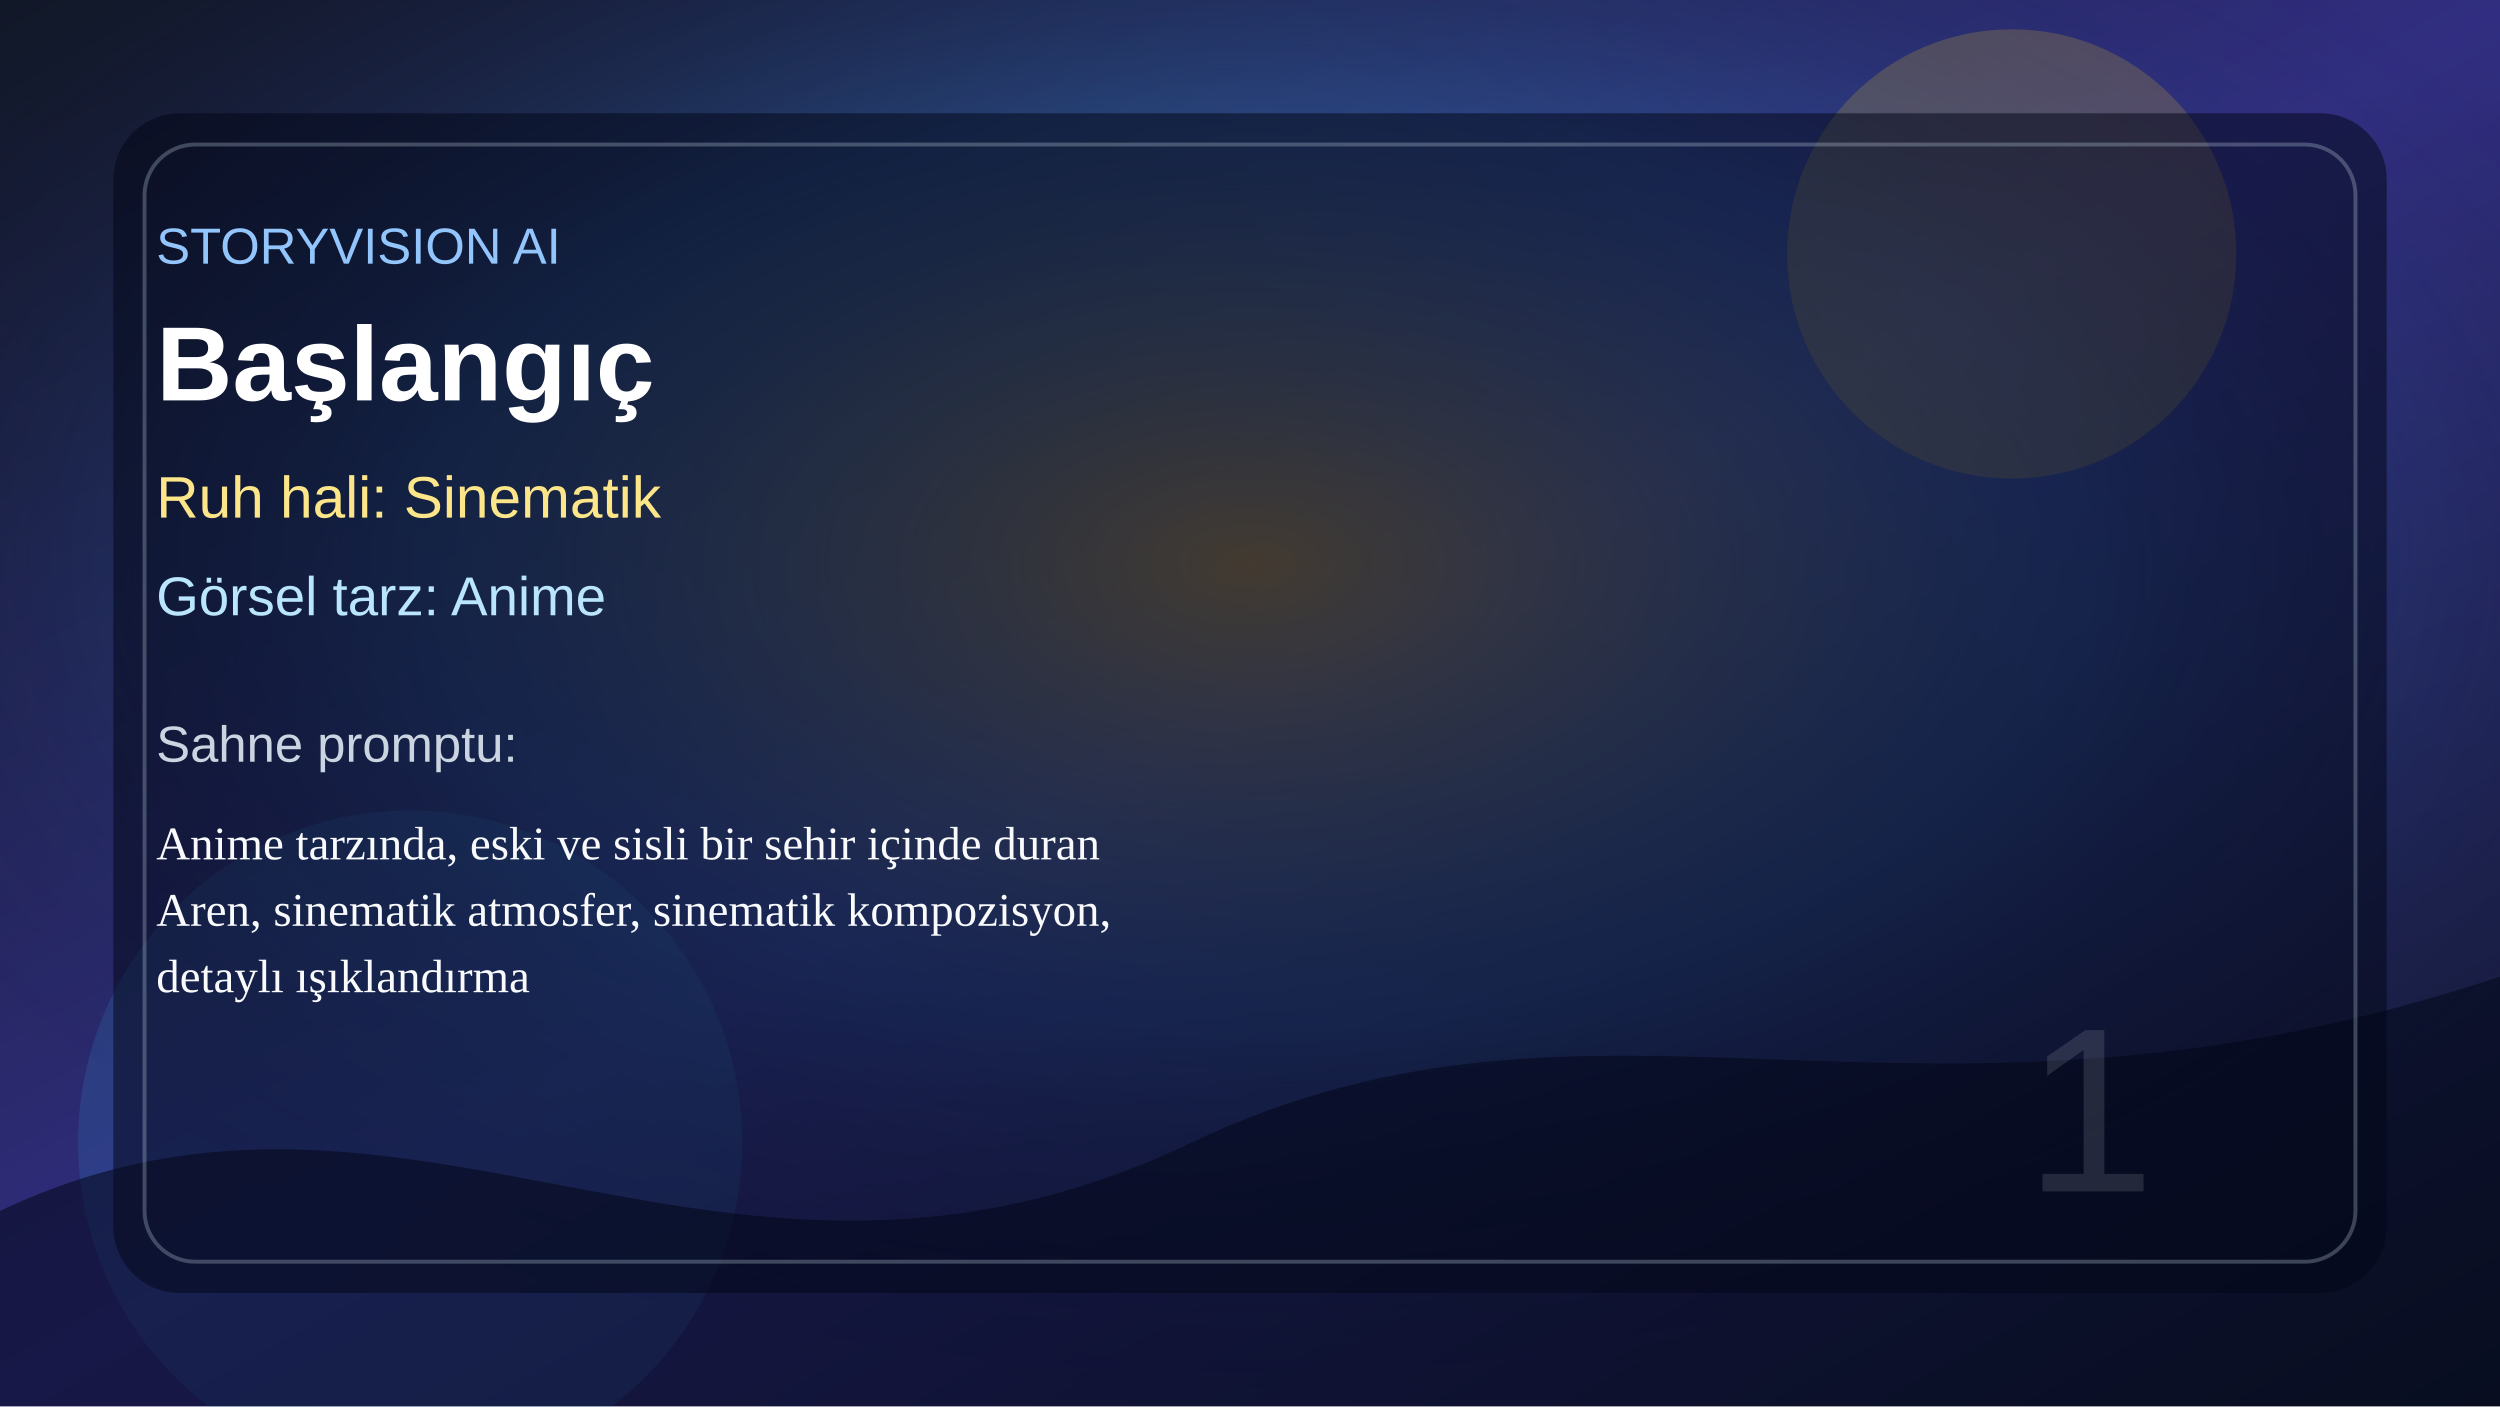
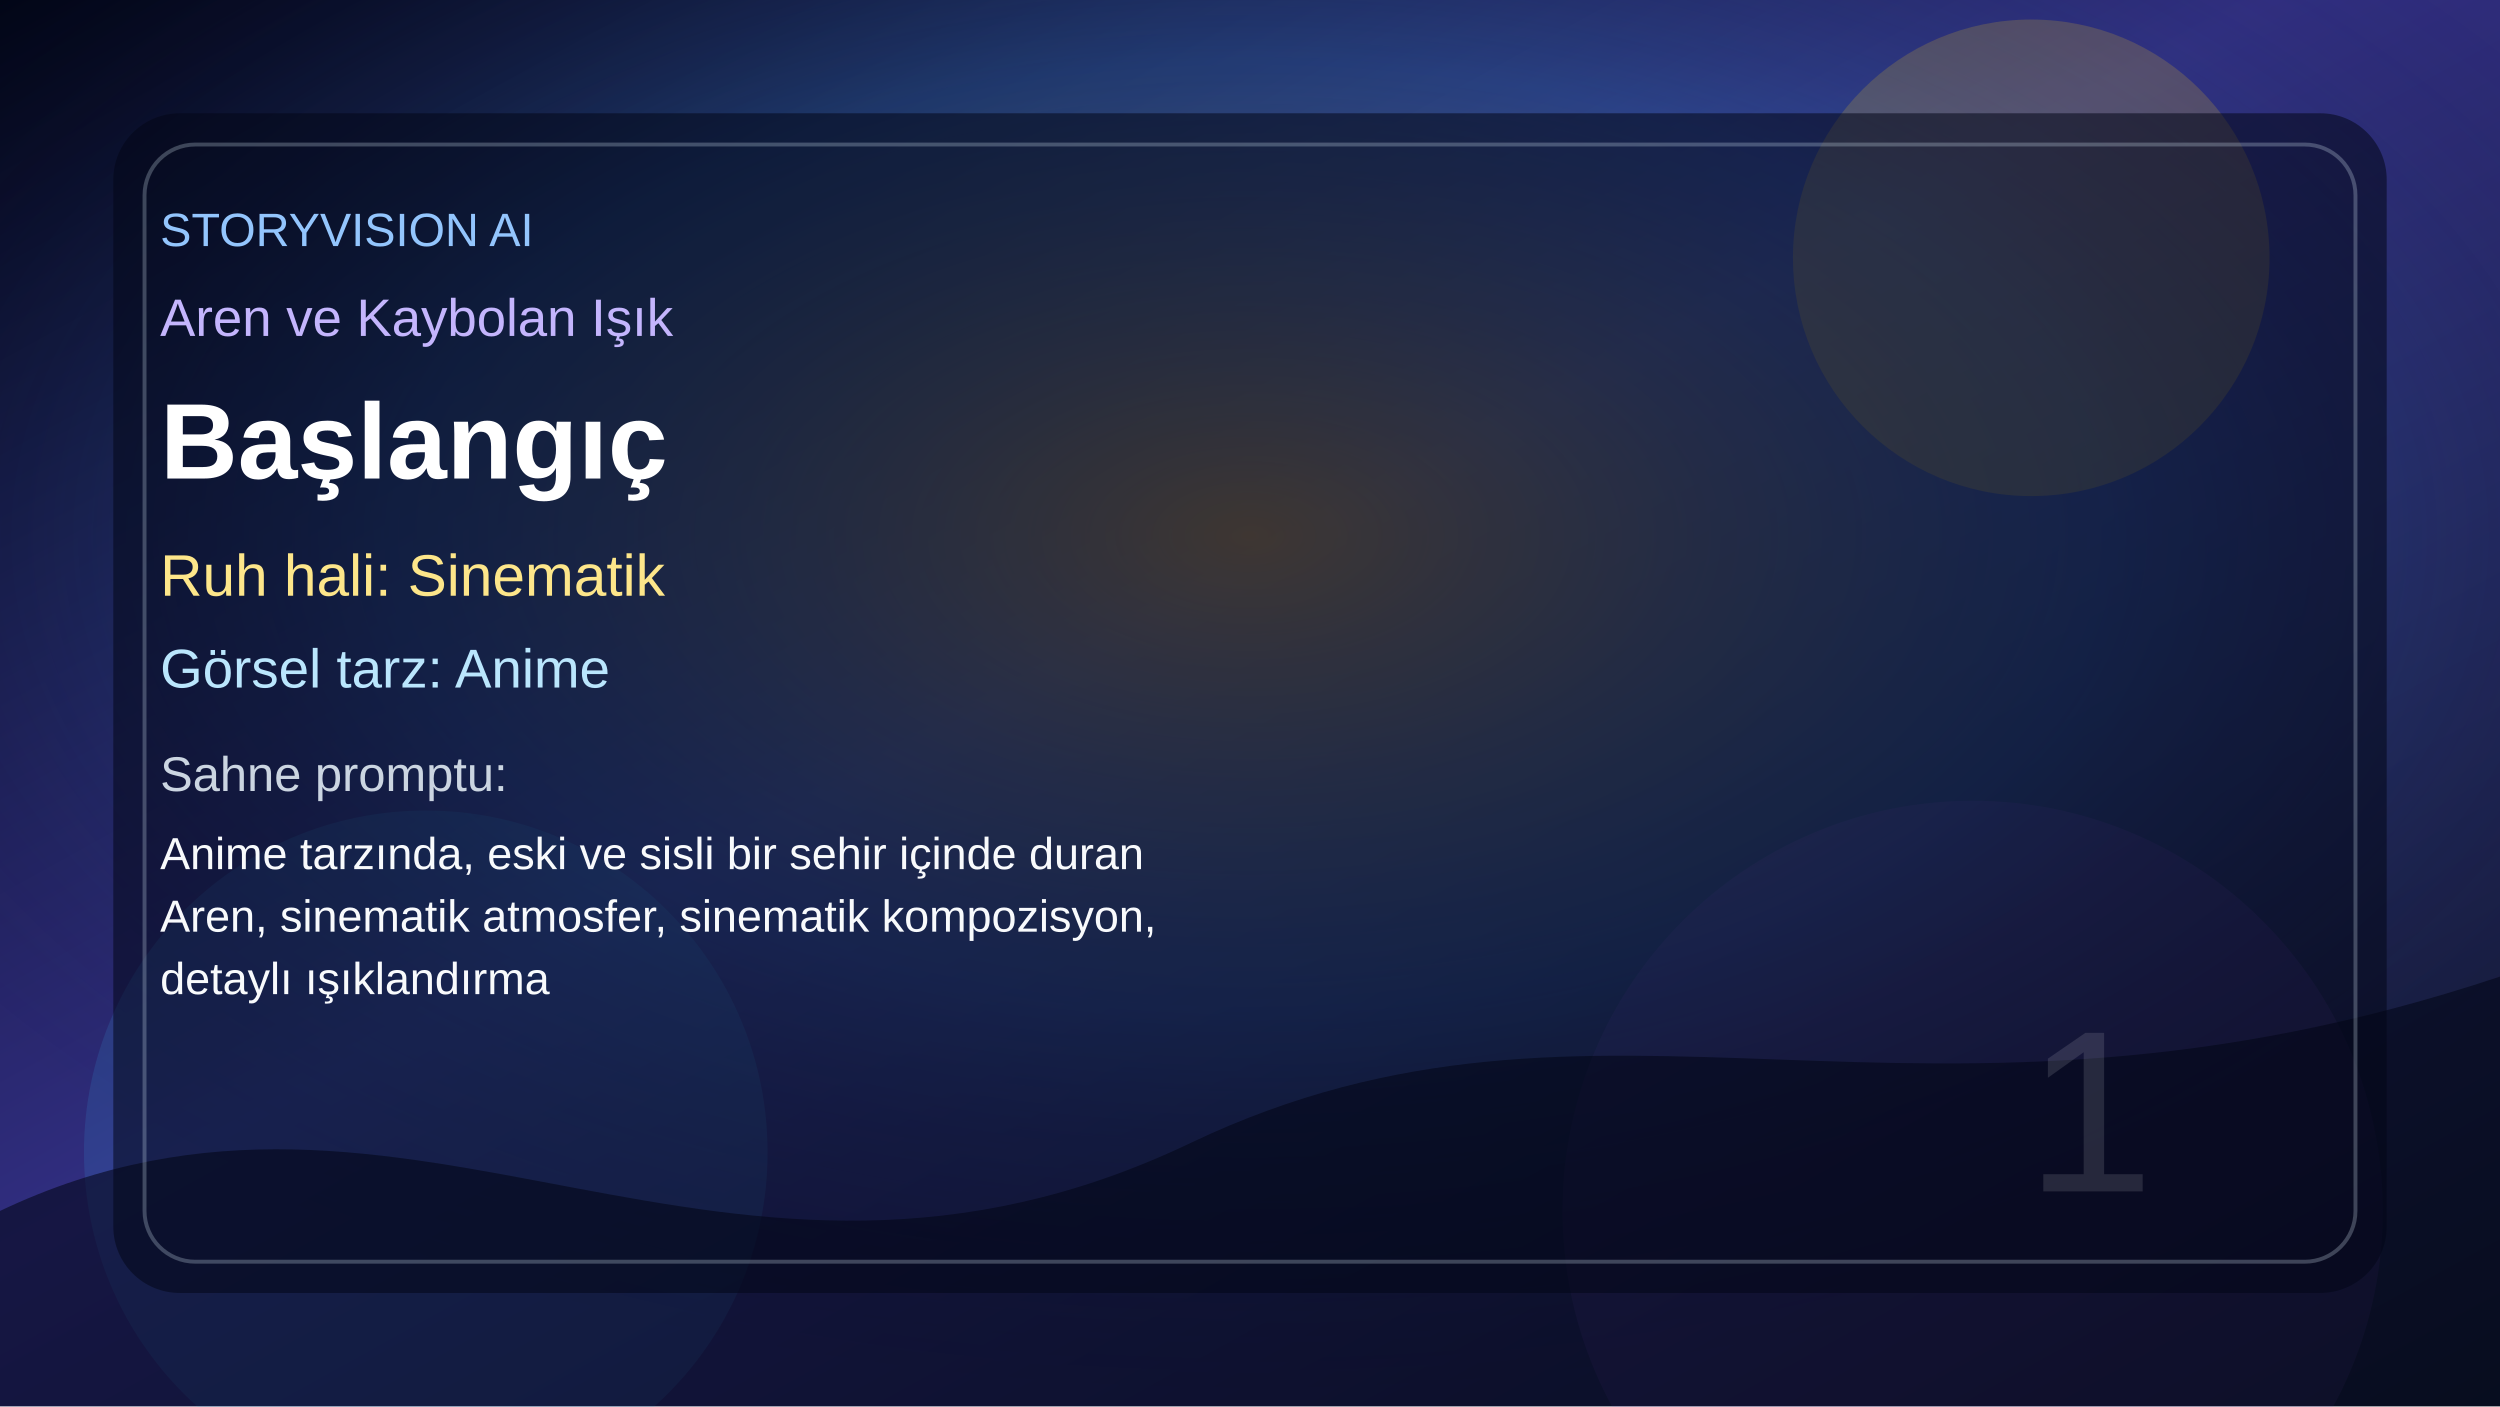
<svg xmlns="http://www.w3.org/2000/svg" width="1280" height="720" viewBox="0 0 1280 720">
  <defs>
    <linearGradient id="bg" x1="0" y1="0" x2="1" y2="1">
-       <stop offset="0%" stop-color="#111827" />
-       <stop offset="50%" stop-color="#312e81" />
+       <stop offset="0%" stop-color="#020617" />
+       <stop offset="45%" stop-color="#312e81" />
      <stop offset="100%" stop-color="#0f172a" />
    </linearGradient>
-     <radialGradient id="glow" cx="50%" cy="40%" r="60%">
-       <stop offset="0%" stop-color="#facc15" stop-opacity="0.45" />
+     <radialGradient id="glow" cx="50%" cy="38%" r="62%">
+       <stop offset="0%" stop-color="#facc15" stop-opacity="0.42" />
      <stop offset="55%" stop-color="#38bdf8" stop-opacity="0.18" />
      <stop offset="100%" stop-color="#020617" stop-opacity="0" />
    </radialGradient>
  </defs>
  <rect width="1280" height="720" fill="url(#bg)" />
  <rect width="1280" height="720" fill="url(#glow)" />
-   <circle cx="1030" cy="130" r="115" fill="#facc15" opacity="0.18" />
-   <circle cx="210" cy="585" r="170" fill="#38bdf8" opacity="0.13" />
-   <path d="M0 620 C210 520, 370 700, 610 585 C820 485, 980 600, 1280 500 L1280 720 L0 720 Z" fill="#020617" opacity="0.55" />
-   <rect x="58" y="58" width="1164" height="604" rx="34" fill="#020617" opacity="0.52" />
+   <circle cx="1040" cy="132" r="122" fill="#facc15" opacity="0.18" />
+   <circle cx="218" cy="590" r="175" fill="#38bdf8" opacity="0.13" />
+   <circle cx="1010" cy="620" r="210" fill="#a855f7" opacity="0.10" />
+   <path d="M0 620 C210 520, 370 700, 610 585 C820 485, 980 600, 1280 500 L1280 720 L0 720 Z" fill="#020617" opacity="0.58" />
+   <rect x="58" y="58" width="1164" height="604" rx="34" fill="#020617" opacity="0.54" />
  <rect x="74" y="74" width="1132" height="572" rx="26" fill="none" stroke="#e0f2fe" stroke-width="2" opacity="0.25" />
-   <text x="80" y="135" font-size="26" fill="#93c5fd" font-family="Arial, sans-serif">STORYVISION AI</text>
-   <text x="80" y="205" font-size="54" font-weight="700" fill="#ffffff" font-family="Arial, sans-serif">Başlangıç</text>
-   <text x="80" y="265" font-size="30" fill="#fde68a" font-family="Arial, sans-serif">Ruh hali: Sinematik</text>
-   <text x="80" y="315" font-size="28" fill="#bae6fd" font-family="Arial, sans-serif">Görsel tarz: Anime</text>
-   <text x="80" y="390" font-size="26" fill="#cbd5e1" font-family="Arial, sans-serif">Sahne promptu:</text>
-   <text x="80" y="440" font-size="24" fill="#f8fafc">Anime tarzında, eski ve sisli bir sehir içinde duran</text>
-   <text x="80" y="474" font-size="24" fill="#f8fafc">Aren, sinematik atmosfer, sinematik kompozisyon,</text>
-   <text x="80" y="508" font-size="24" fill="#f8fafc">detaylı ışıklandırma</text>
-   <text x="1070" y="610" text-anchor="middle" font-size="120" fill="#ffffff" opacity="0.12" font-family="Arial, sans-serif">1</text>
+   <text x="82" y="126" font-size="24" fill="#93c5fd" font-family="Arial, sans-serif">STORYVISION AI</text>
+   <text x="82" y="172" font-size="27" fill="#c4b5fd" font-family="Arial, sans-serif">Aren ve Kaybolan Işık</text>
+   <text x="82" y="245" font-size="55" font-weight="700" fill="#ffffff" font-family="Arial, sans-serif">Başlangıç</text>
+   <text x="82" y="305" font-size="30" fill="#fde68a" font-family="Arial, sans-serif">Ruh hali: Sinematik</text>
+   <text x="82" y="352" font-size="28" fill="#bae6fd" font-family="Arial, sans-serif">Görsel tarz: Anime</text>
+   <text x="82" y="405" font-size="25" fill="#cbd5e1" font-family="Arial, sans-serif">Sahne promptu:</text>
+   <text x="82" y="445" font-size="23" fill="#f8fafc" font-family="Arial, sans-serif">Anime tarzında, eski ve sisli bir sehir içinde duran</text>
+   <text x="82" y="477" font-size="23" fill="#f8fafc" font-family="Arial, sans-serif">Aren, sinematik atmosfer, sinematik kompozisyon,</text>
+   <text x="82" y="509" font-size="23" fill="#f8fafc" font-family="Arial, sans-serif">detaylı ışıklandırma</text>
+   <text x="1070" y="610" text-anchor="middle" font-size="118" fill="#ffffff" opacity="0.12" font-family="Arial, sans-serif">1</text>
</svg>
